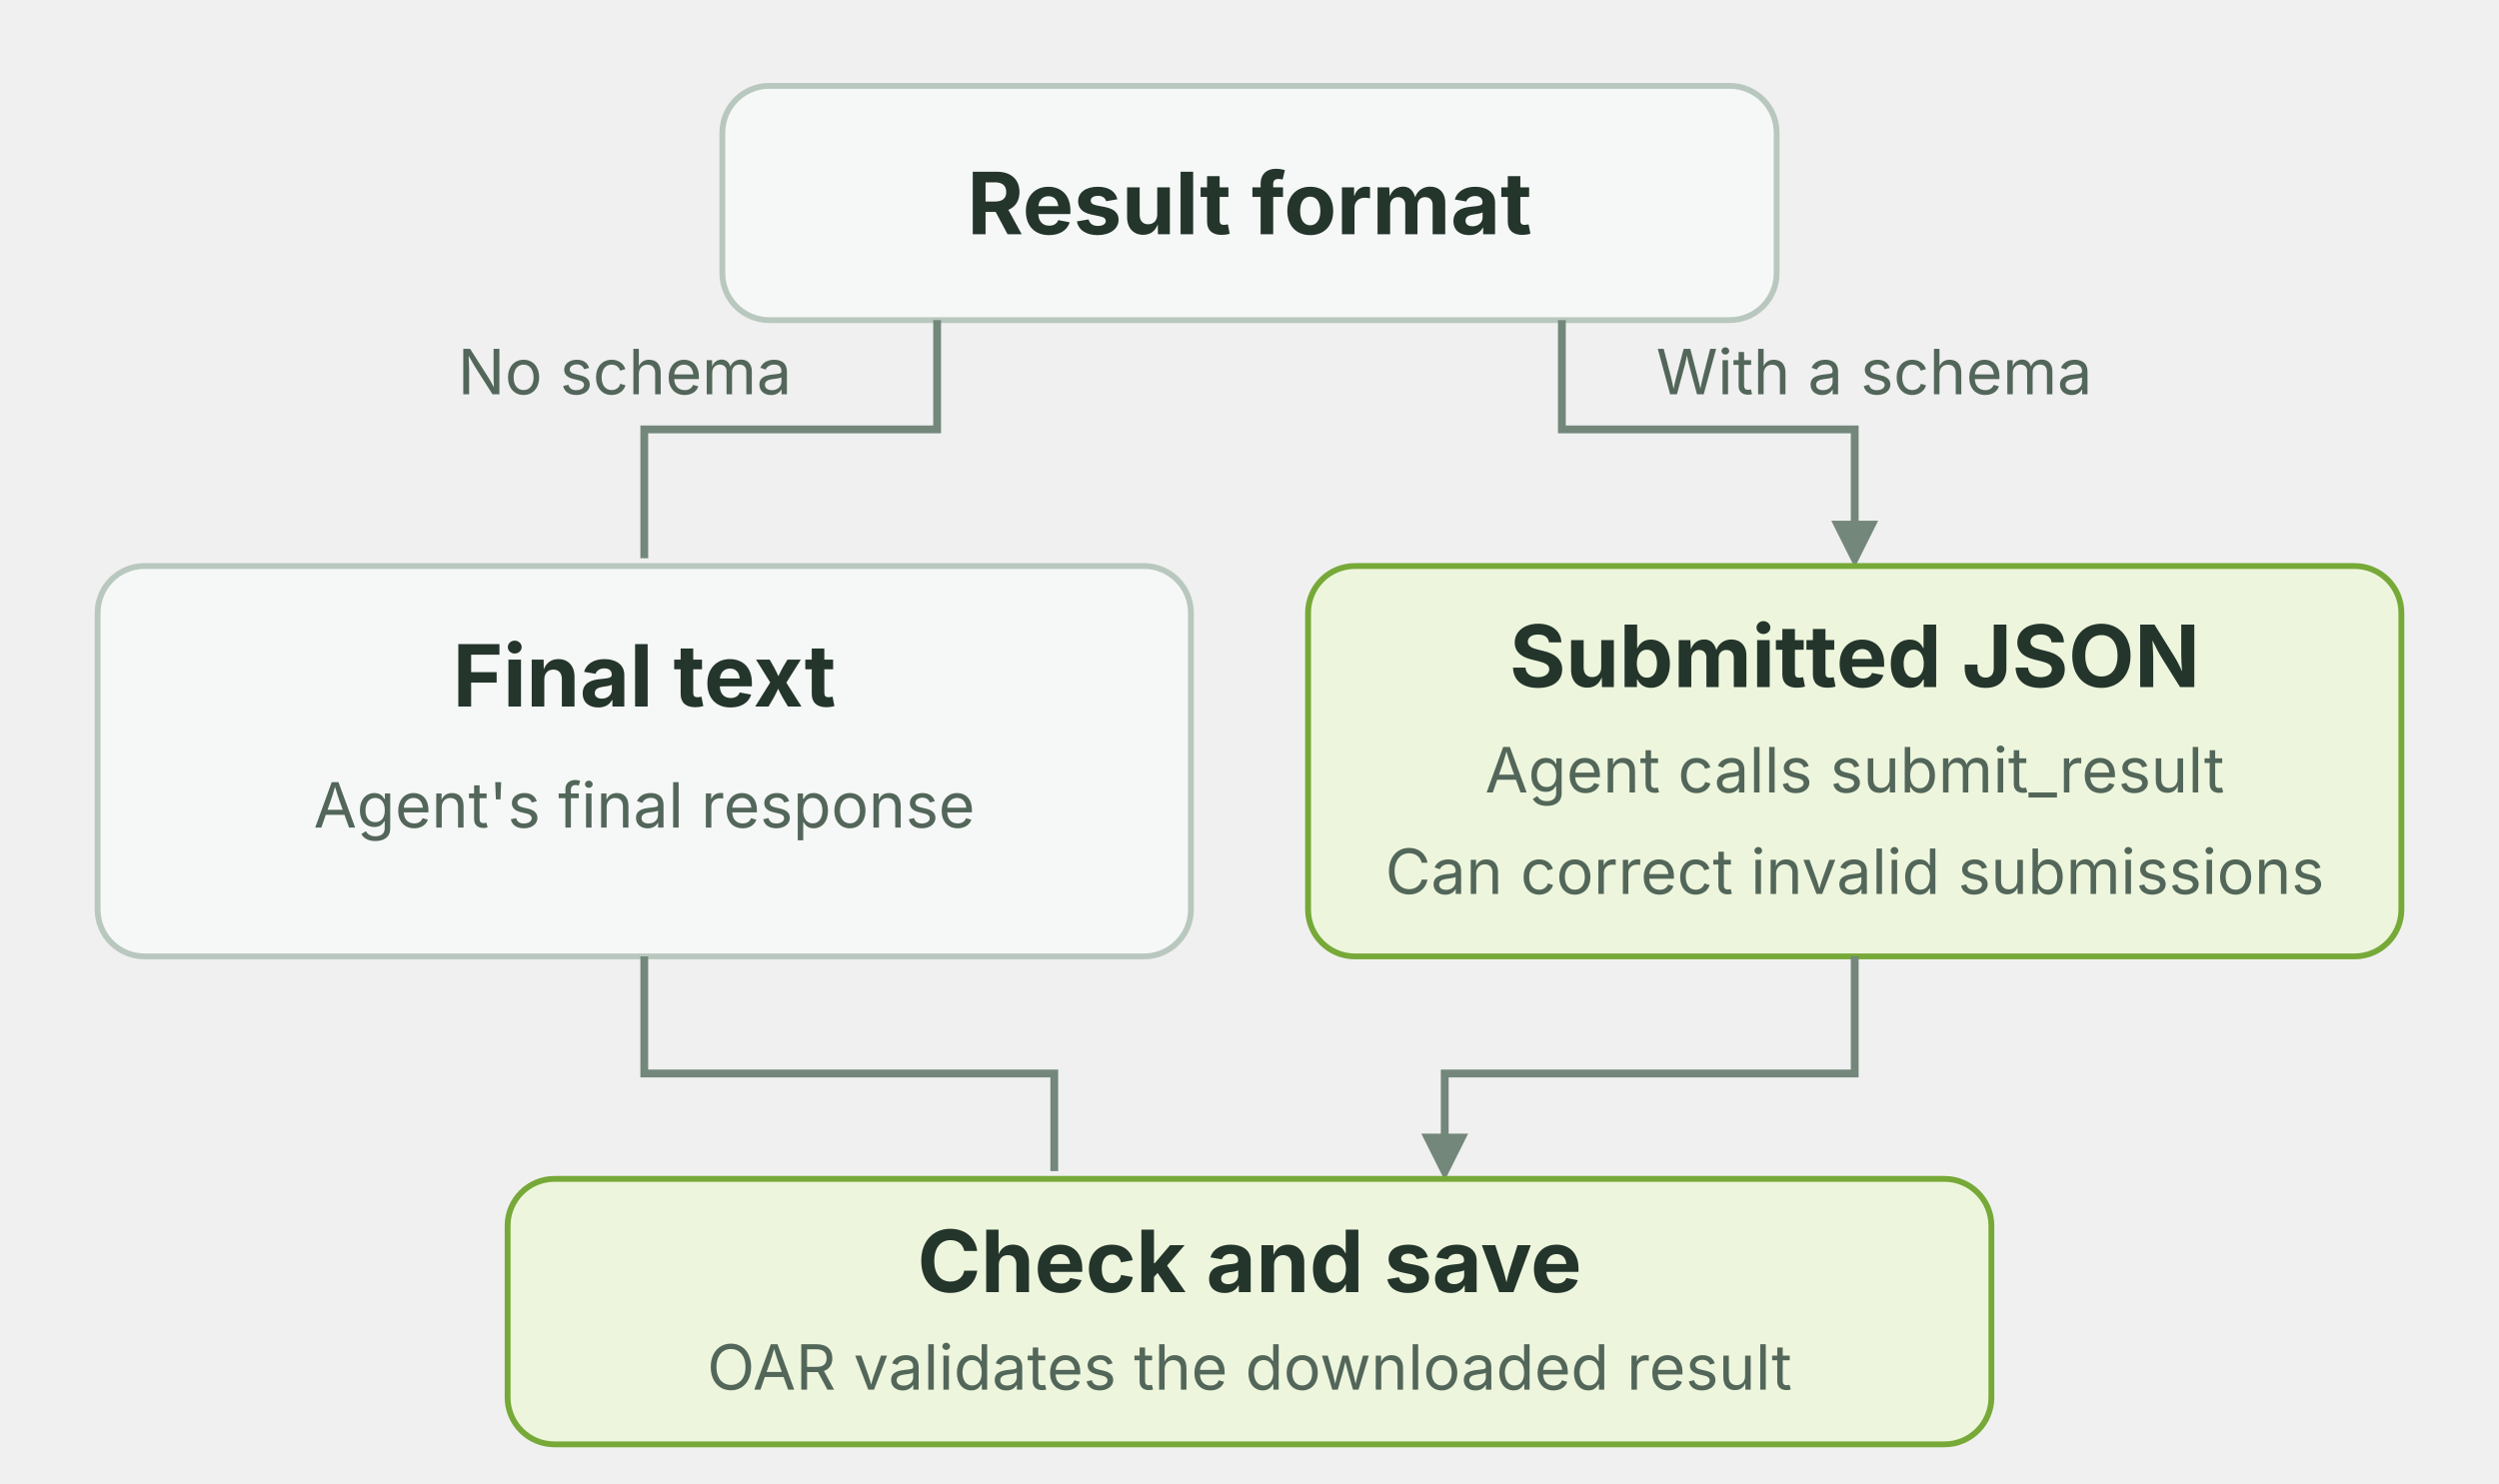
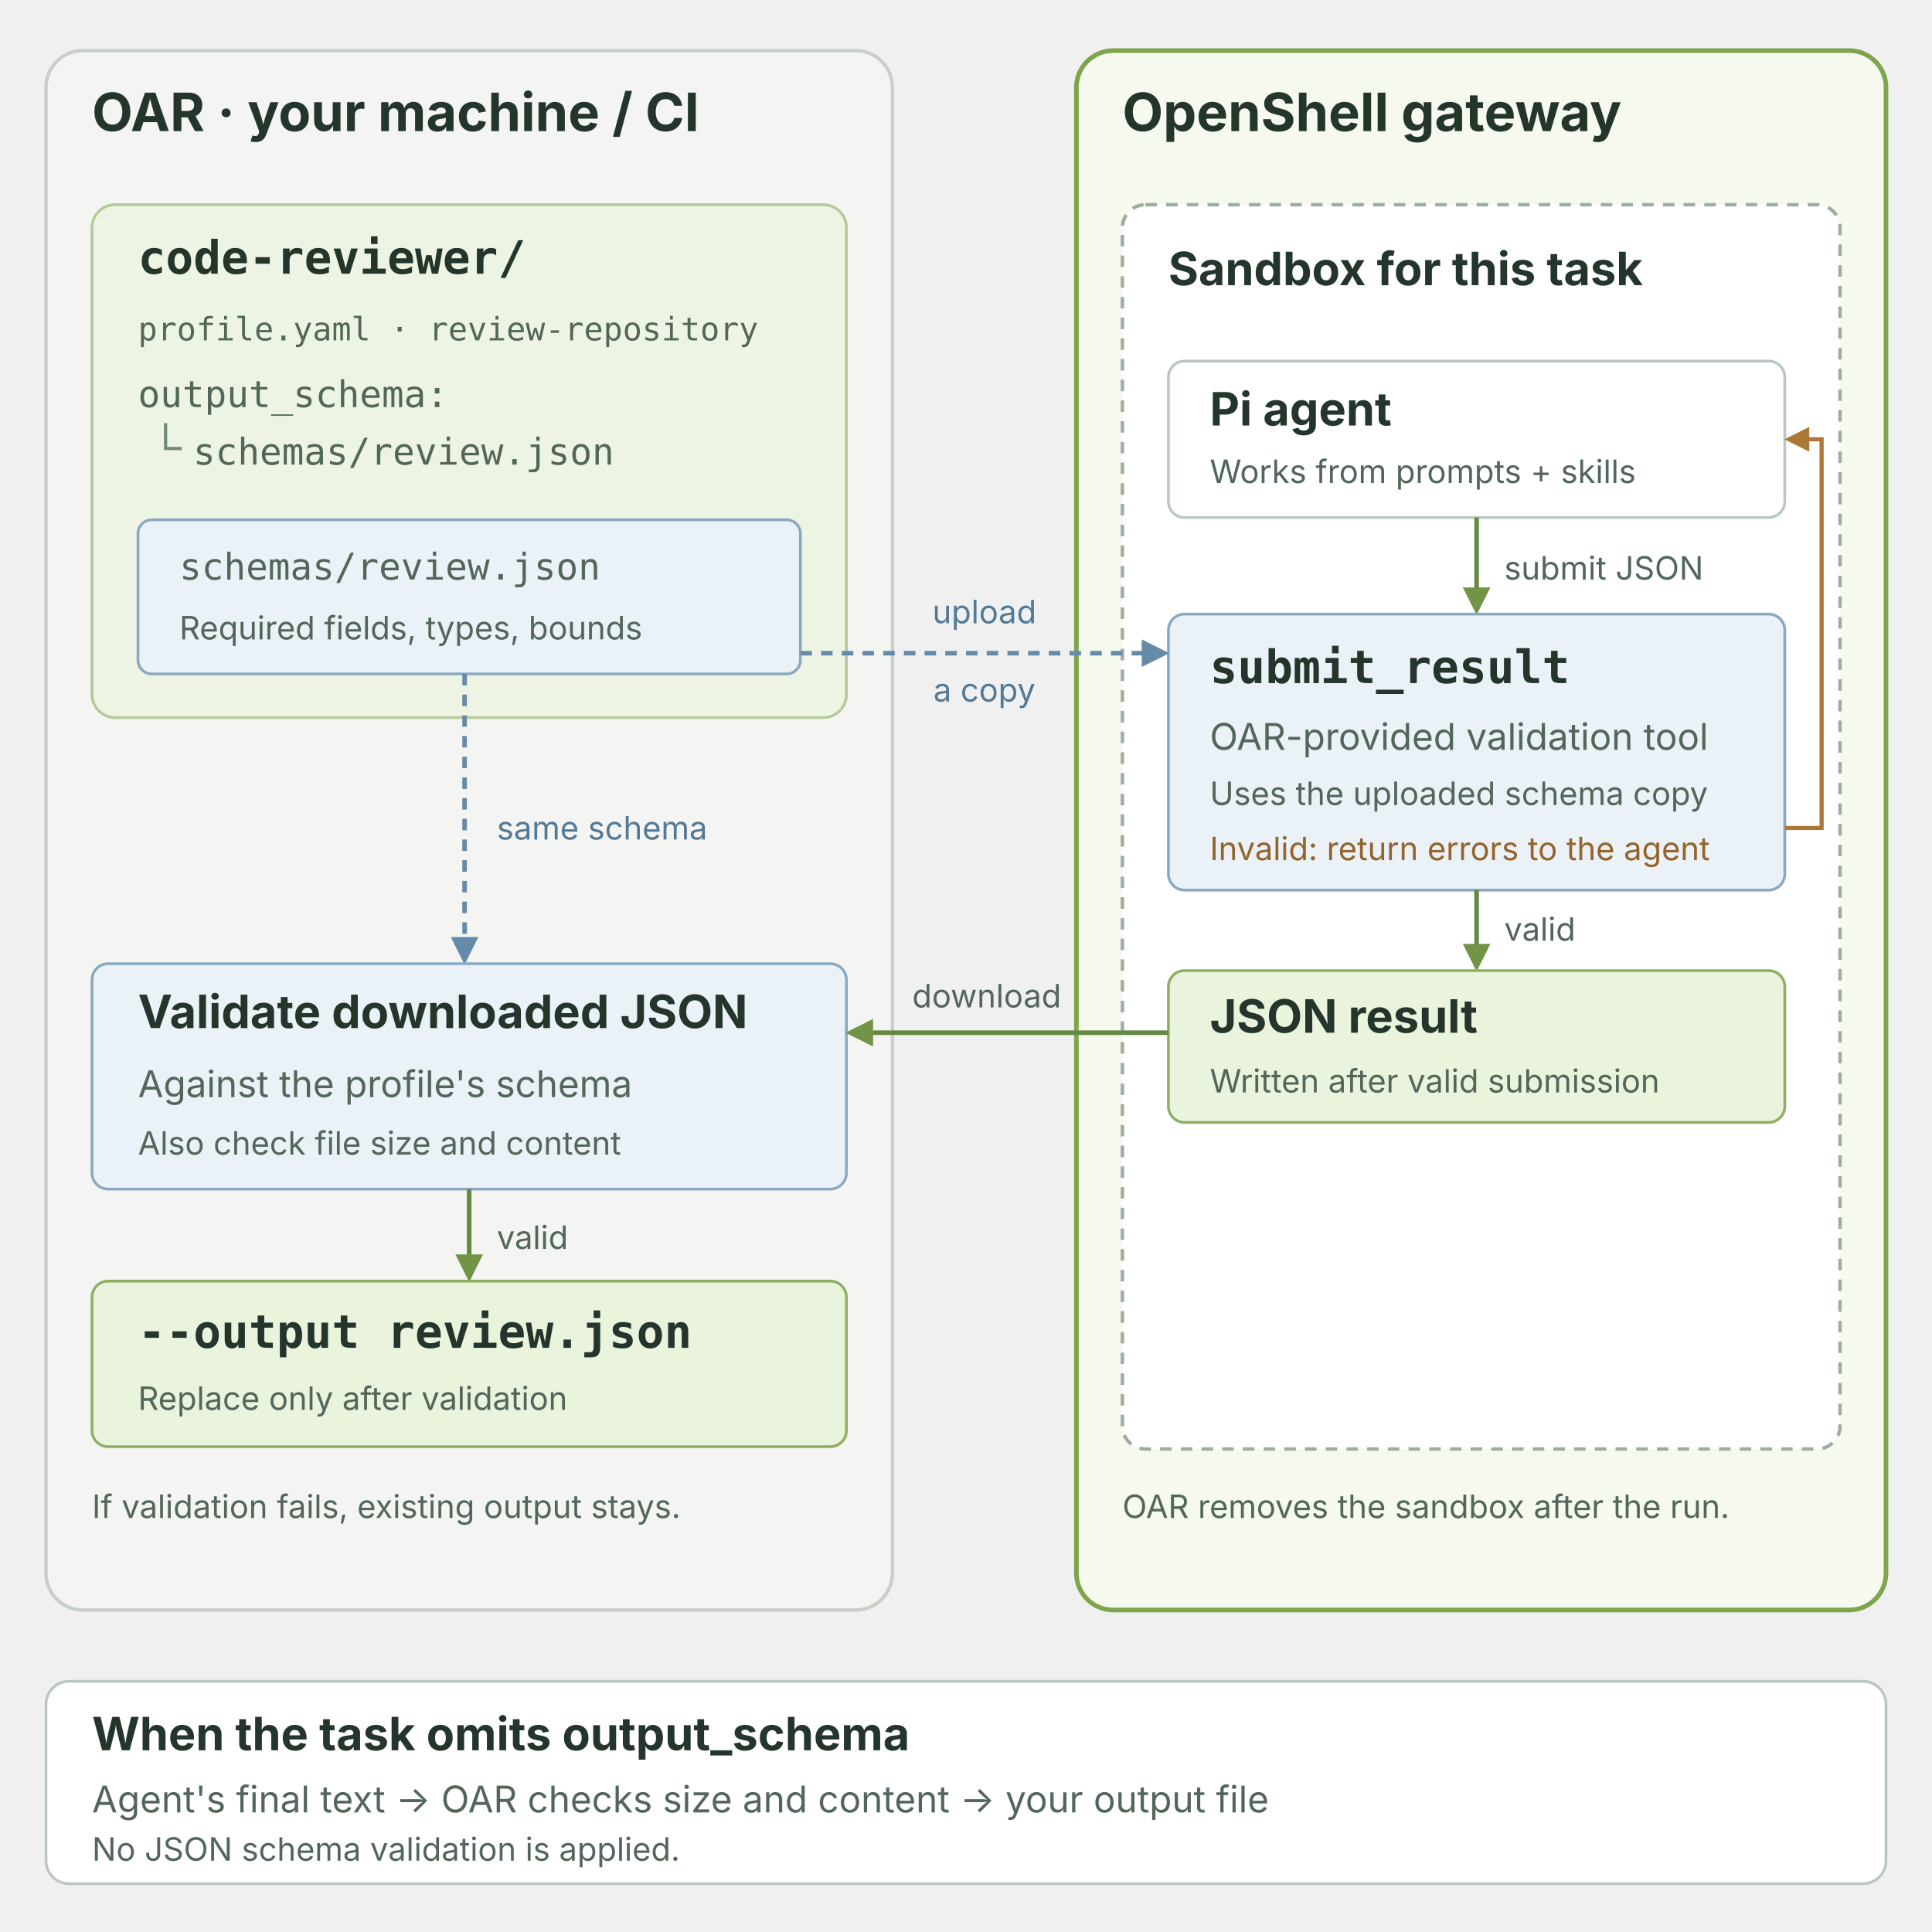
- <svg xmlns="http://www.w3.org/2000/svg" viewBox="0 0 640 380" role="img" aria-labelledby="title description">
+ <svg xmlns="http://www.w3.org/2000/svg" viewBox="0 0 840 840" role="img" aria-labelledby="title description">
  <defs>
    <style>
      text{font-family:system-ui,-apple-system,"Segoe UI",sans-serif;fill:#24352c}
-       .box{fill:#f6f8f7;stroke:#b9c8bf;stroke-width:1.5}
-       .accent{fill:#edf6dc;stroke:#76a938;stroke-width:1.5}
-       .title{font-size:22px;font-weight:650}
+       .host{fill:#f4f5f2;stroke:#c8cec8;stroke-width:1.5}
+       .gateway{fill:#f5f9ee;stroke:#7da54b;stroke-width:2}
+       .sandbox{fill:#fff;stroke:#9dad9e;stroke-width:1.5;stroke-dasharray:5 4}
+       .card{fill:#fff;stroke:#b9c8bf;stroke-width:1.2}
+       .profile{fill:#edf4e3;stroke:#b5c99c;stroke-width:1.2}
+       .schema{fill:#eaf2f8;stroke:#8aa9c0;stroke-width:1.2}
+       .accent{fill:#eaf3dc;stroke:#8eaf62;stroke-width:1.2}
+       .heading{font-size:23px;font-weight:650}
+       .title{font-size:20px;font-weight:650}
      .note{font-size:16px;fill:#53665a}
-       .arrow{fill:none;stroke:#73877b;stroke-width:2;marker-end:url(#arrow)}
-       @media(prefers-color-scheme:dark){text{fill:#edf3ee}.box{fill:#202c25;stroke:#64786c}.accent{fill:#2b3c1e;stroke:#8fba53}.note{fill:#c2cec5}}
+       .small{font-size:14px;fill:#53665a}
+       .mono{font-family:ui-monospace,SFMono-Regular,Consolas,monospace}
+       .flow{fill:none;stroke:#658941;stroke-width:2;marker-end:url(#arrow)}
+       .schema-flow{fill:none;stroke:#668ba9;stroke-width:2;stroke-dasharray:5 4;marker-end:url(#schema-arrow)}
+       .schema-label{font-size:14px;fill:#527997}
+       .retry{fill:none;stroke:#ad7738;stroke-width:1.8;marker-end:url(#retry-arrow)}
+       .retry-label{font-size:14px;fill:#95642c}
+       .inference{fill:none;stroke:#73877b;stroke-width:1.7;marker-start:url(#inference-arrow);marker-end:url(#inference-arrow)}
+       @media(prefers-color-scheme:dark){
+         text{fill:#edf3ee}
+         .host{fill:#202722;stroke:#59685e}
+         .gateway{fill:#23301b;stroke:#8eaf62}
+         .sandbox,.card{fill:#1c2720;stroke:#859788}
+         .profile,.accent{fill:#2b3b23;stroke:#7b9c57}
+         .schema{fill:#273b47;stroke:#799cac}
+         .note,.small{fill:#bdcbbf}
+         .schema-label{fill:#a7c6dd}
+         .schema-flow{stroke:#93b4ce}
+         .flow{stroke:#8eb55d}
+         .retry{stroke:#d6a15f}
+         .retry-label{fill:#e2b174}
+       }
    </style>
    <marker id="arrow" viewBox="0 0 10 10" refX="8" refY="5" markerWidth="6" markerHeight="6" orient="auto">
+       <path d="M0 0 10 5 0 10Z" fill="#719447" />
+     </marker>
+     <marker id="schema-arrow" viewBox="0 0 10 10" refX="8" refY="5" markerWidth="6" markerHeight="6" orient="auto">
+       <path d="M0 0 10 5 0 10Z" fill="#668ba9" />
+     </marker>
+     <marker id="retry-arrow" viewBox="0 0 10 10" refX="8" refY="5" markerWidth="6" markerHeight="6" orient="auto">
+       <path d="M0 0 10 5 0 10Z" fill="#ad7738" />
+     </marker>
+     <marker id="inference-arrow" viewBox="0 0 10 10" refX="8" refY="5" markerWidth="5" markerHeight="5" orient="auto-start-reverse">
      <path d="M0 0 10 5 0 10Z" fill="#73877b" />
    </marker>
  </defs>
-   <rect x="185" y="22" width="270" height="60" rx="12" class="box" />
-   <text x="320" y="60" text-anchor="middle" class="title">Result format</text>
-   <path d="M240 82V110H165V143M400 82V110H475V143" class="arrow" />
-   <text x="160" y="101" text-anchor="middle" class="note">No schema</text>
-   <text x="480" y="101" text-anchor="middle" class="note">With a schema</text>
-   <rect x="25" y="145" width="280" height="100" rx="12" class="box" />
-   <text x="165" y="181" text-anchor="middle" class="title">Final text</text>
-   <text x="165" y="212" text-anchor="middle" class="note">Agent's final response</text>
-   <rect x="335" y="145" width="280" height="100" rx="12" class="accent" />
-   <text x="475" y="176" text-anchor="middle" class="title">Submitted JSON</text>
-   <text x="475" y="203" text-anchor="middle" class="note">Agent calls submit_result</text>
-   <text x="475" y="229" text-anchor="middle" class="note">Can correct invalid submissions</text>
-   <path d="M165 245V275H270V300M475 245V275H370V300" class="arrow" />
-   <rect x="130" y="302" width="380" height="68" rx="12" class="accent" />
-   <text x="320" y="331" text-anchor="middle" class="title">Check and save</text>
-   <text x="320" y="356" text-anchor="middle" class="note">OAR validates the downloaded result</text>
+   <rect x="20" y="22" width="368" height="678" rx="16" class="host" />
+   <text x="40" y="57" class="heading">OAR · your machine / CI</text>
+   <rect x="40" y="89" width="328" height="223" rx="10" class="profile" />
+   <text x="60" y="119" class="mono title">code-reviewer/</text>
+   <text x="60" y="148" class="mono small">profile.yaml · review-repository</text>
+   <text x="60" y="177" class="mono note">output_schema:</text>
+   <text x="84" y="202" class="mono note">schemas/review.json</text>
+   <path d="M72 184v11h7" fill="none" stroke="#73877b" stroke-width="1.4" />
+   <rect x="60" y="226" width="288" height="67" rx="6" class="schema" />
+   <text x="78" y="252" class="mono note">schemas/review.json</text>
+   <text x="78" y="278" class="small">Required fields, types, bounds</text>
+   <rect x="468" y="22" width="352" height="678" rx="16" class="gateway" />
+   <text x="488" y="57" class="heading">OpenShell gateway</text>
+   <rect x="488" y="89" width="312" height="541" rx="10" class="sandbox" />
+   <text x="508" y="124" class="title">Sandbox for this task</text>
+   <rect x="508" y="157" width="268" height="68" rx="7" class="card" />
+   <text x="526" y="185" class="title">Pi agent</text>
+   <text x="526" y="210" class="small">Works from prompts + skills</text>
+   <path d="M642 225v40" class="flow" />
+   <text x="654" y="252" class="small">submit JSON</text>
+   <rect x="508" y="267" width="268" height="120" rx="7" class="schema" />
+   <text x="526" y="297" class="mono title">submit_result</text>
+   <text x="526" y="326" class="note">OAR-provided validation tool</text>
+   <text x="526" y="350" class="small">Uses the uploaded schema copy</text>
+   <text x="526" y="374" class="retry-label">Invalid: return errors to the agent</text>
+   <path d="M776 360h16V191h-14" class="retry" />
+   <path d="M348 284h158" class="schema-flow" />
+   <text x="428" y="271" text-anchor="middle" class="schema-label">upload</text>
+   <text x="428" y="305" text-anchor="middle" class="schema-label">a copy</text>
+   <path d="M202 293v124" class="schema-flow" />
+   <text x="216" y="365" class="schema-label">same schema</text>
+   <path d="M642 387v33" class="flow" />
+   <text x="654" y="409" class="small">valid</text>
+   <rect x="508" y="422" width="268" height="66" rx="7" class="accent" />
+   <text x="526" y="449" class="title">JSON result</text>
+   <text x="526" y="475" class="small">Written after valid submission</text>
+   <rect x="40" y="419" width="328" height="98" rx="7" class="schema" />
+   <text x="60" y="447" class="title">Validate downloaded JSON</text>
+   <text x="60" y="477" class="note">Against the profile's schema</text>
+   <text x="60" y="502" class="small">Also check file size and content</text>
+   <path d="M508 449H370" class="flow" />
+   <text x="429" y="438" text-anchor="middle" class="small">download</text>
+   <path d="M204 517v38" class="flow" />
+   <text x="216" y="543" class="small">valid</text>
+   <rect x="40" y="557" width="328" height="72" rx="7" class="accent" />
+   <text x="60" y="586" class="mono title">--output review.json</text>
+   <text x="60" y="613" class="small">Replace only after validation</text>
+   <text x="40" y="660" class="small">If validation fails, existing output stays.</text>
+   <text x="488" y="660" class="small">OAR removes the sandbox after the run.</text>
+   <rect x="20" y="731" width="800" height="88" rx="10" class="card" />
+   <text x="40" y="761" class="title">When the task omits output_schema</text>
+   <text x="40" y="788" class="note">Agent's final text → OAR checks size and content → your output file</text>
+   <text x="40" y="809" class="small">No JSON schema validation is applied.</text>
</svg>
